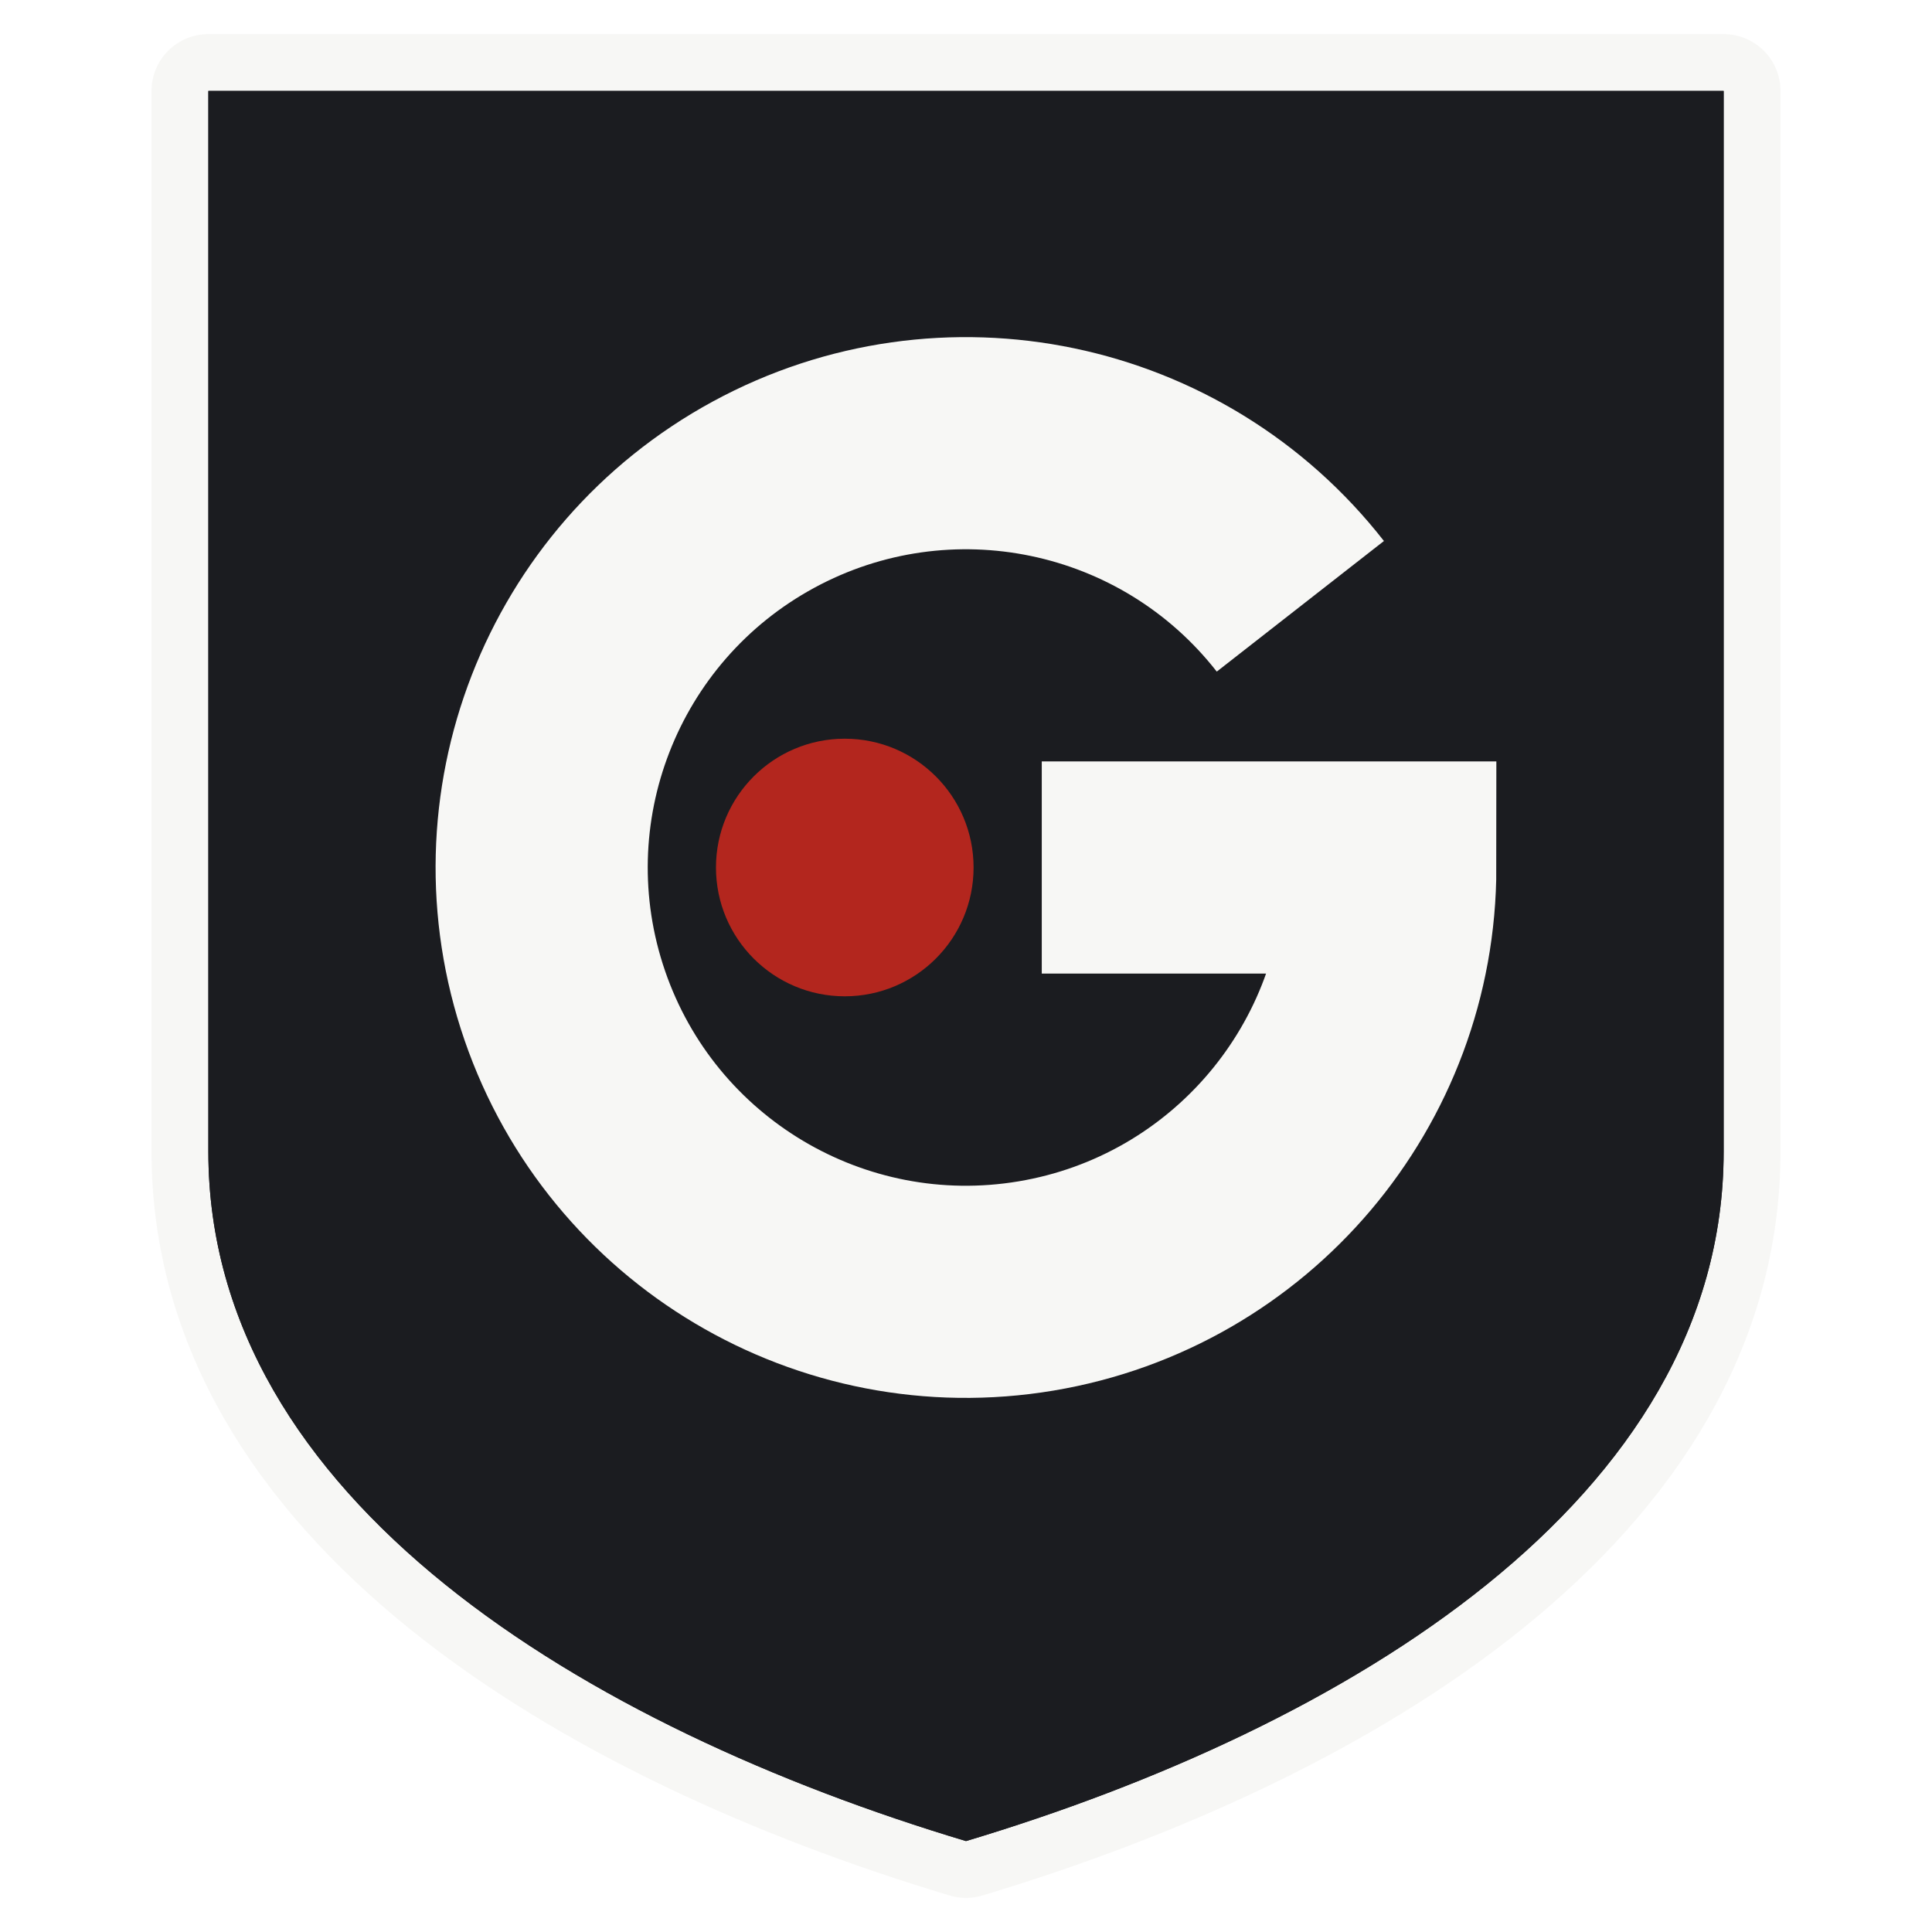
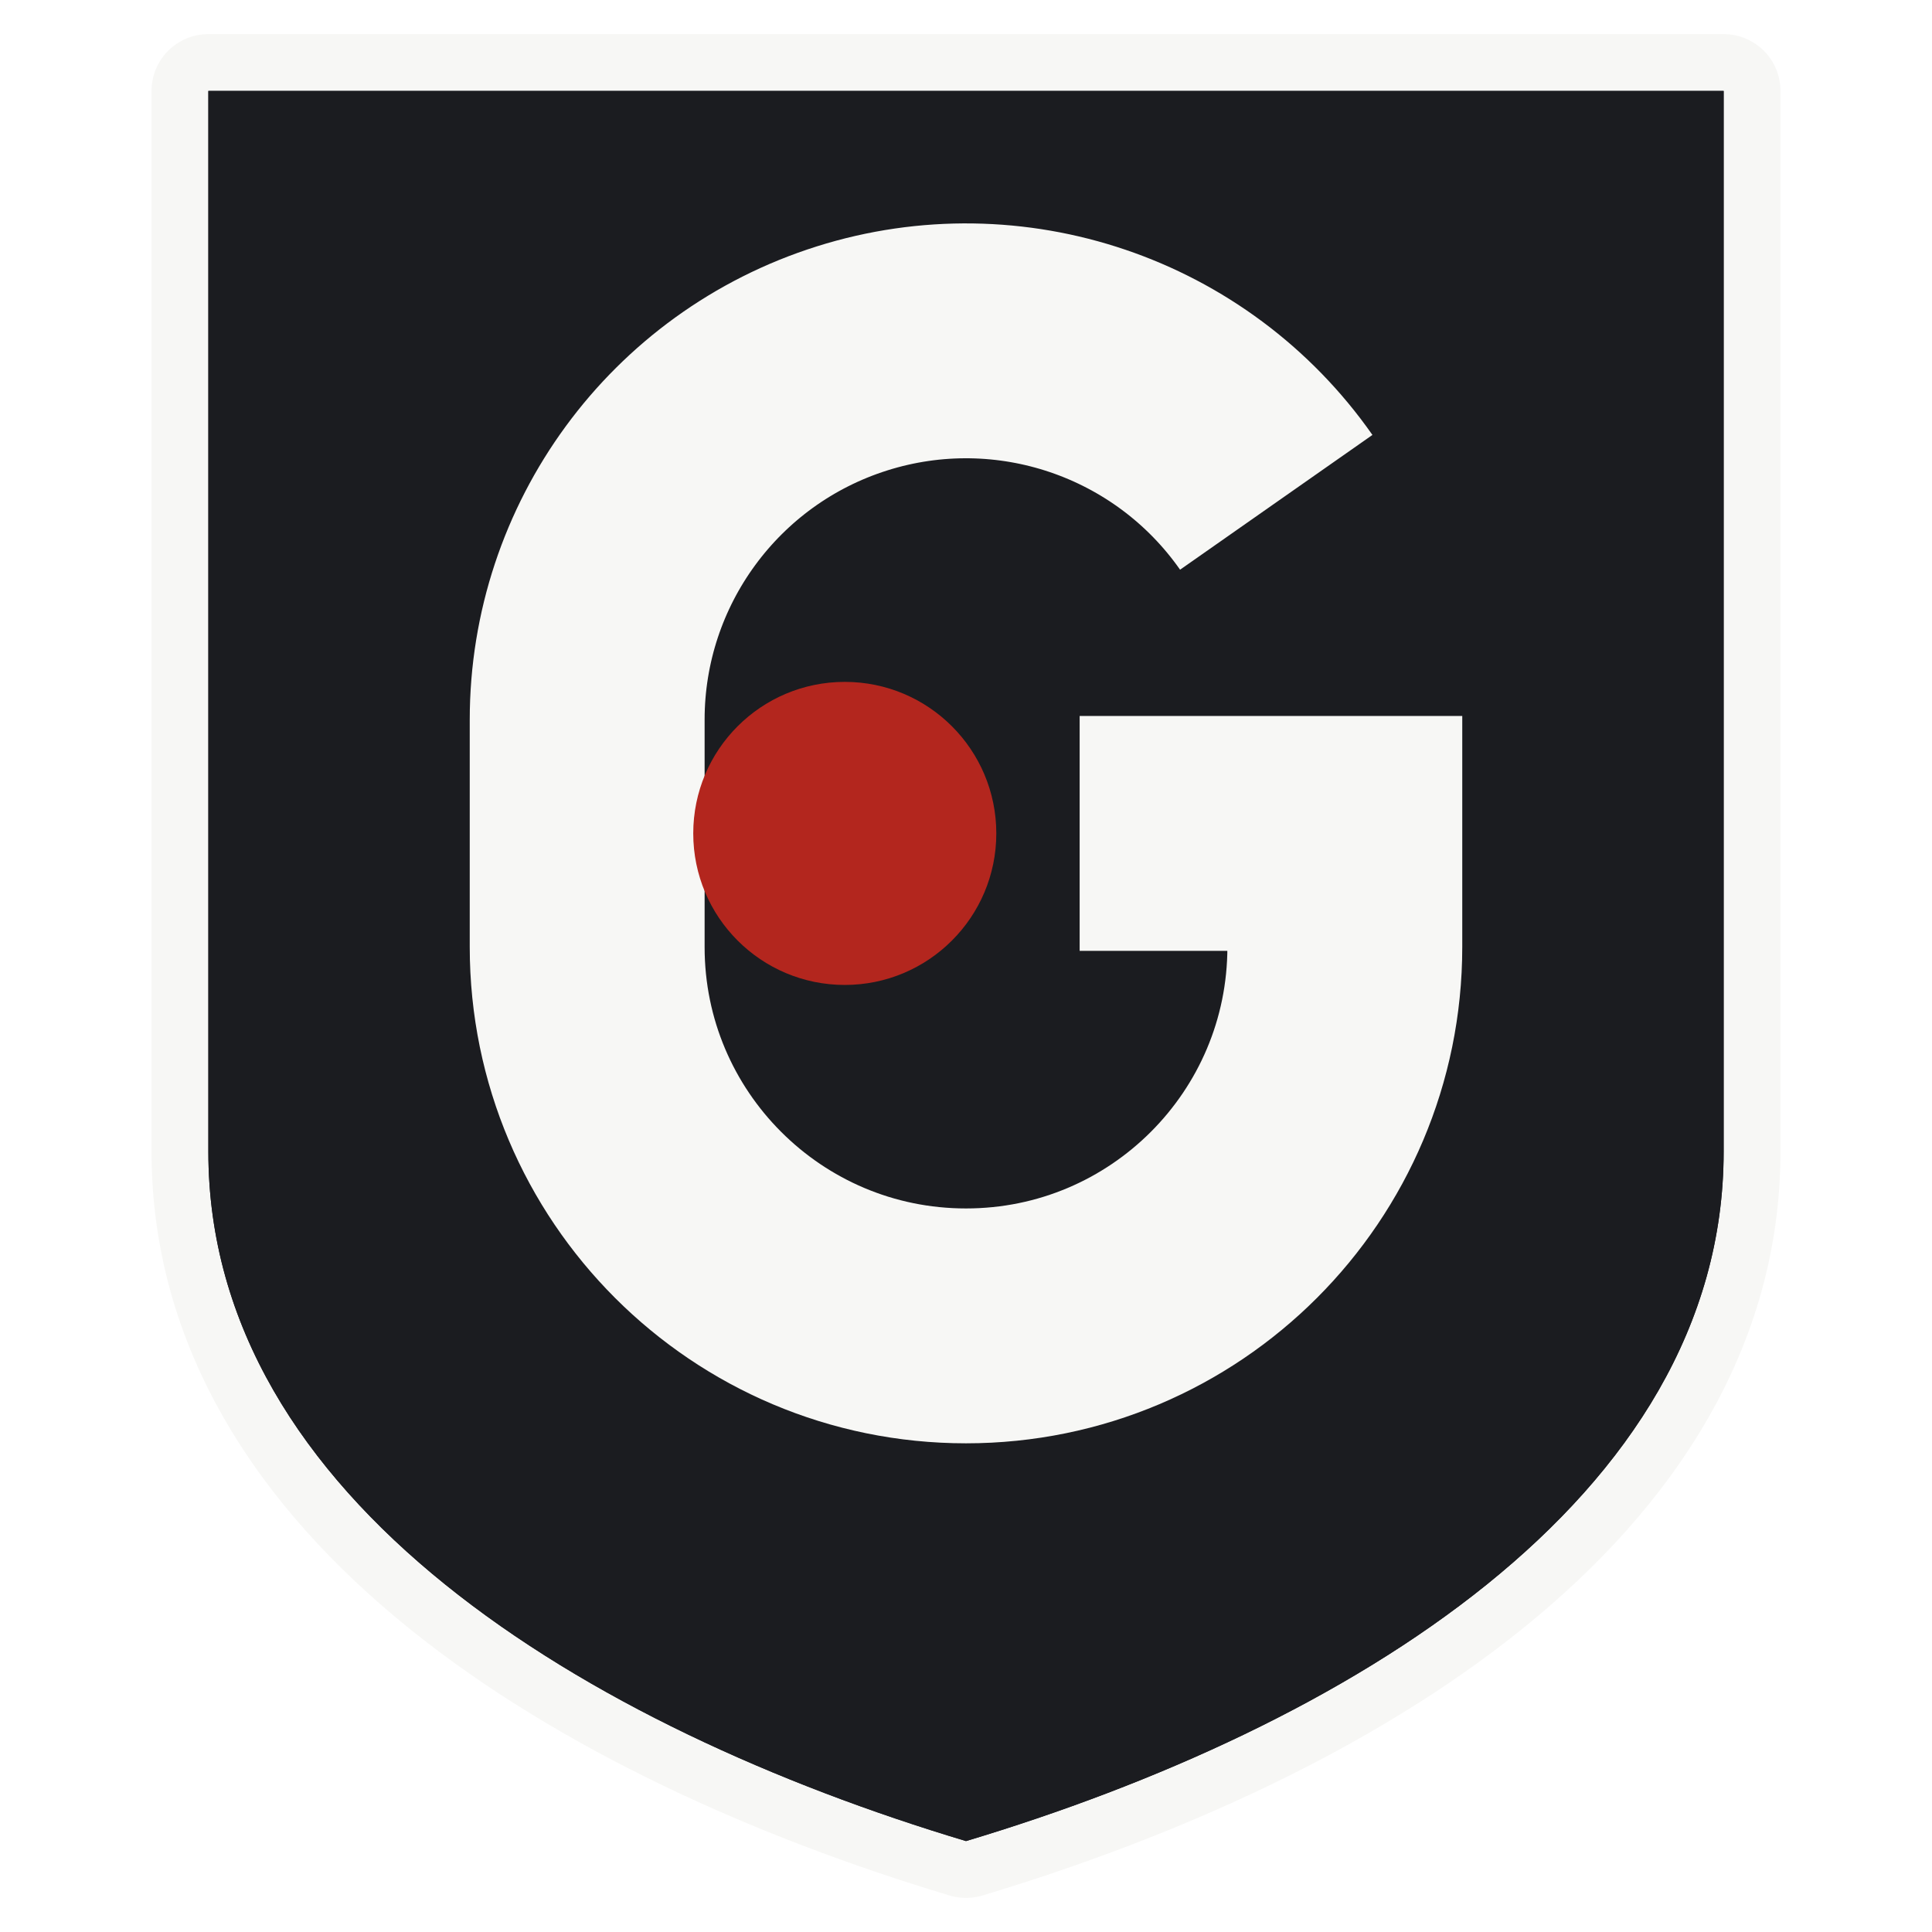
<svg xmlns="http://www.w3.org/2000/svg" viewBox="-55 -24 510 510" role="img" aria-label="Golboard">
-   <clipPath id="sm">
-     <path d="M0 0H400V280C400 372 300 432 200 462C100 432 0 372 0 280Z" />
-   </clipPath>
  <path d="M0 0H400V280C400 372 300 432 200 462C100 432 0 372 0 280Z" fill="#1b1c20" stroke="#f7f7f5" stroke-width="30" stroke-linejoin="round" paint-order="stroke" />
  <path d="M0 0H400V280C400 372 300 432 200 462C100 432 0 372 0 280Z" fill="#1b1c20" />
-   <path d="M288.26 136.05 A112 112 0 1 0 312.00 205.00 H220.00" fill="none" stroke="#f7f7f5" stroke-width="56" stroke-linecap="butt" stroke-linejoin="miter" />
-   <circle cx="168" cy="205" r="34" fill="#b3261e" />
+   <g transform="translate(200 196) scale(1.0)" fill="none" stroke-linejoin="miter" stroke-linecap="butt">
+     <path d="M81.9 -87.4 A100 100 0 0 0 -100 -30 L-100 30 A100 100 0 0 0 100 30 L100 0 H30" stroke="#f7f7f5" stroke-width="62" />
+   </g>
+   <circle cx="168" cy="196" r="40" fill="#b3261e" />
</svg>
